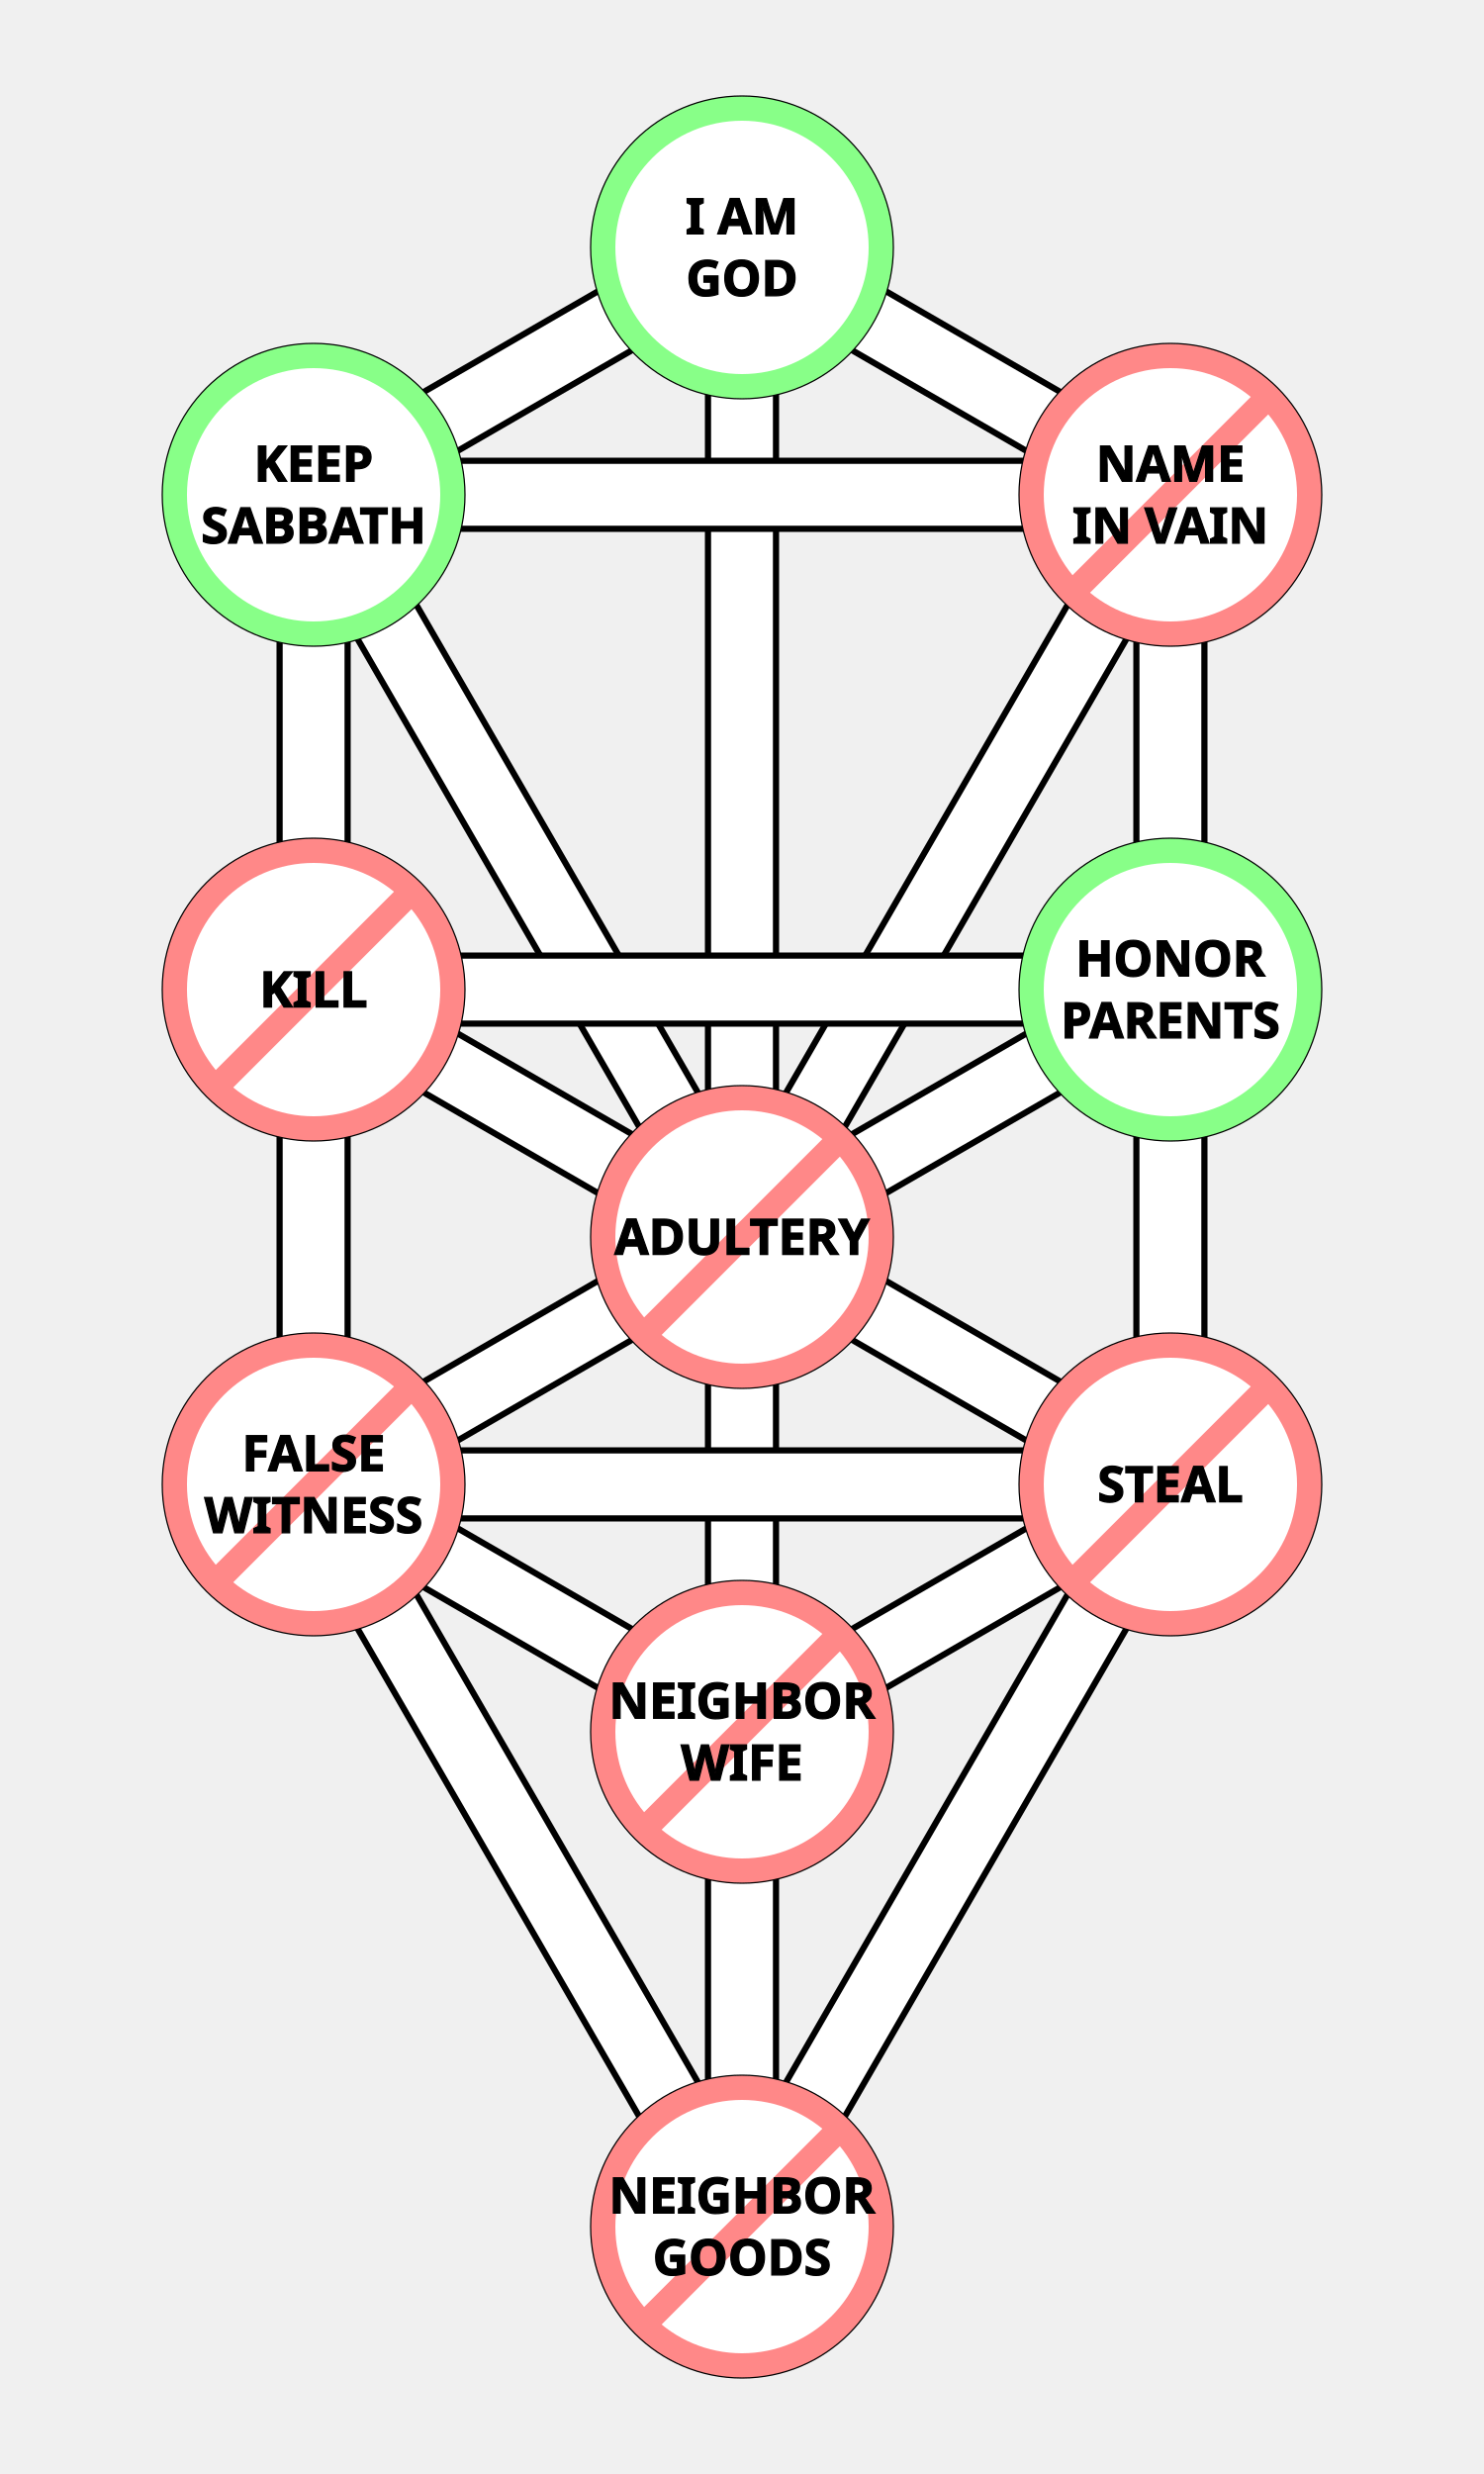
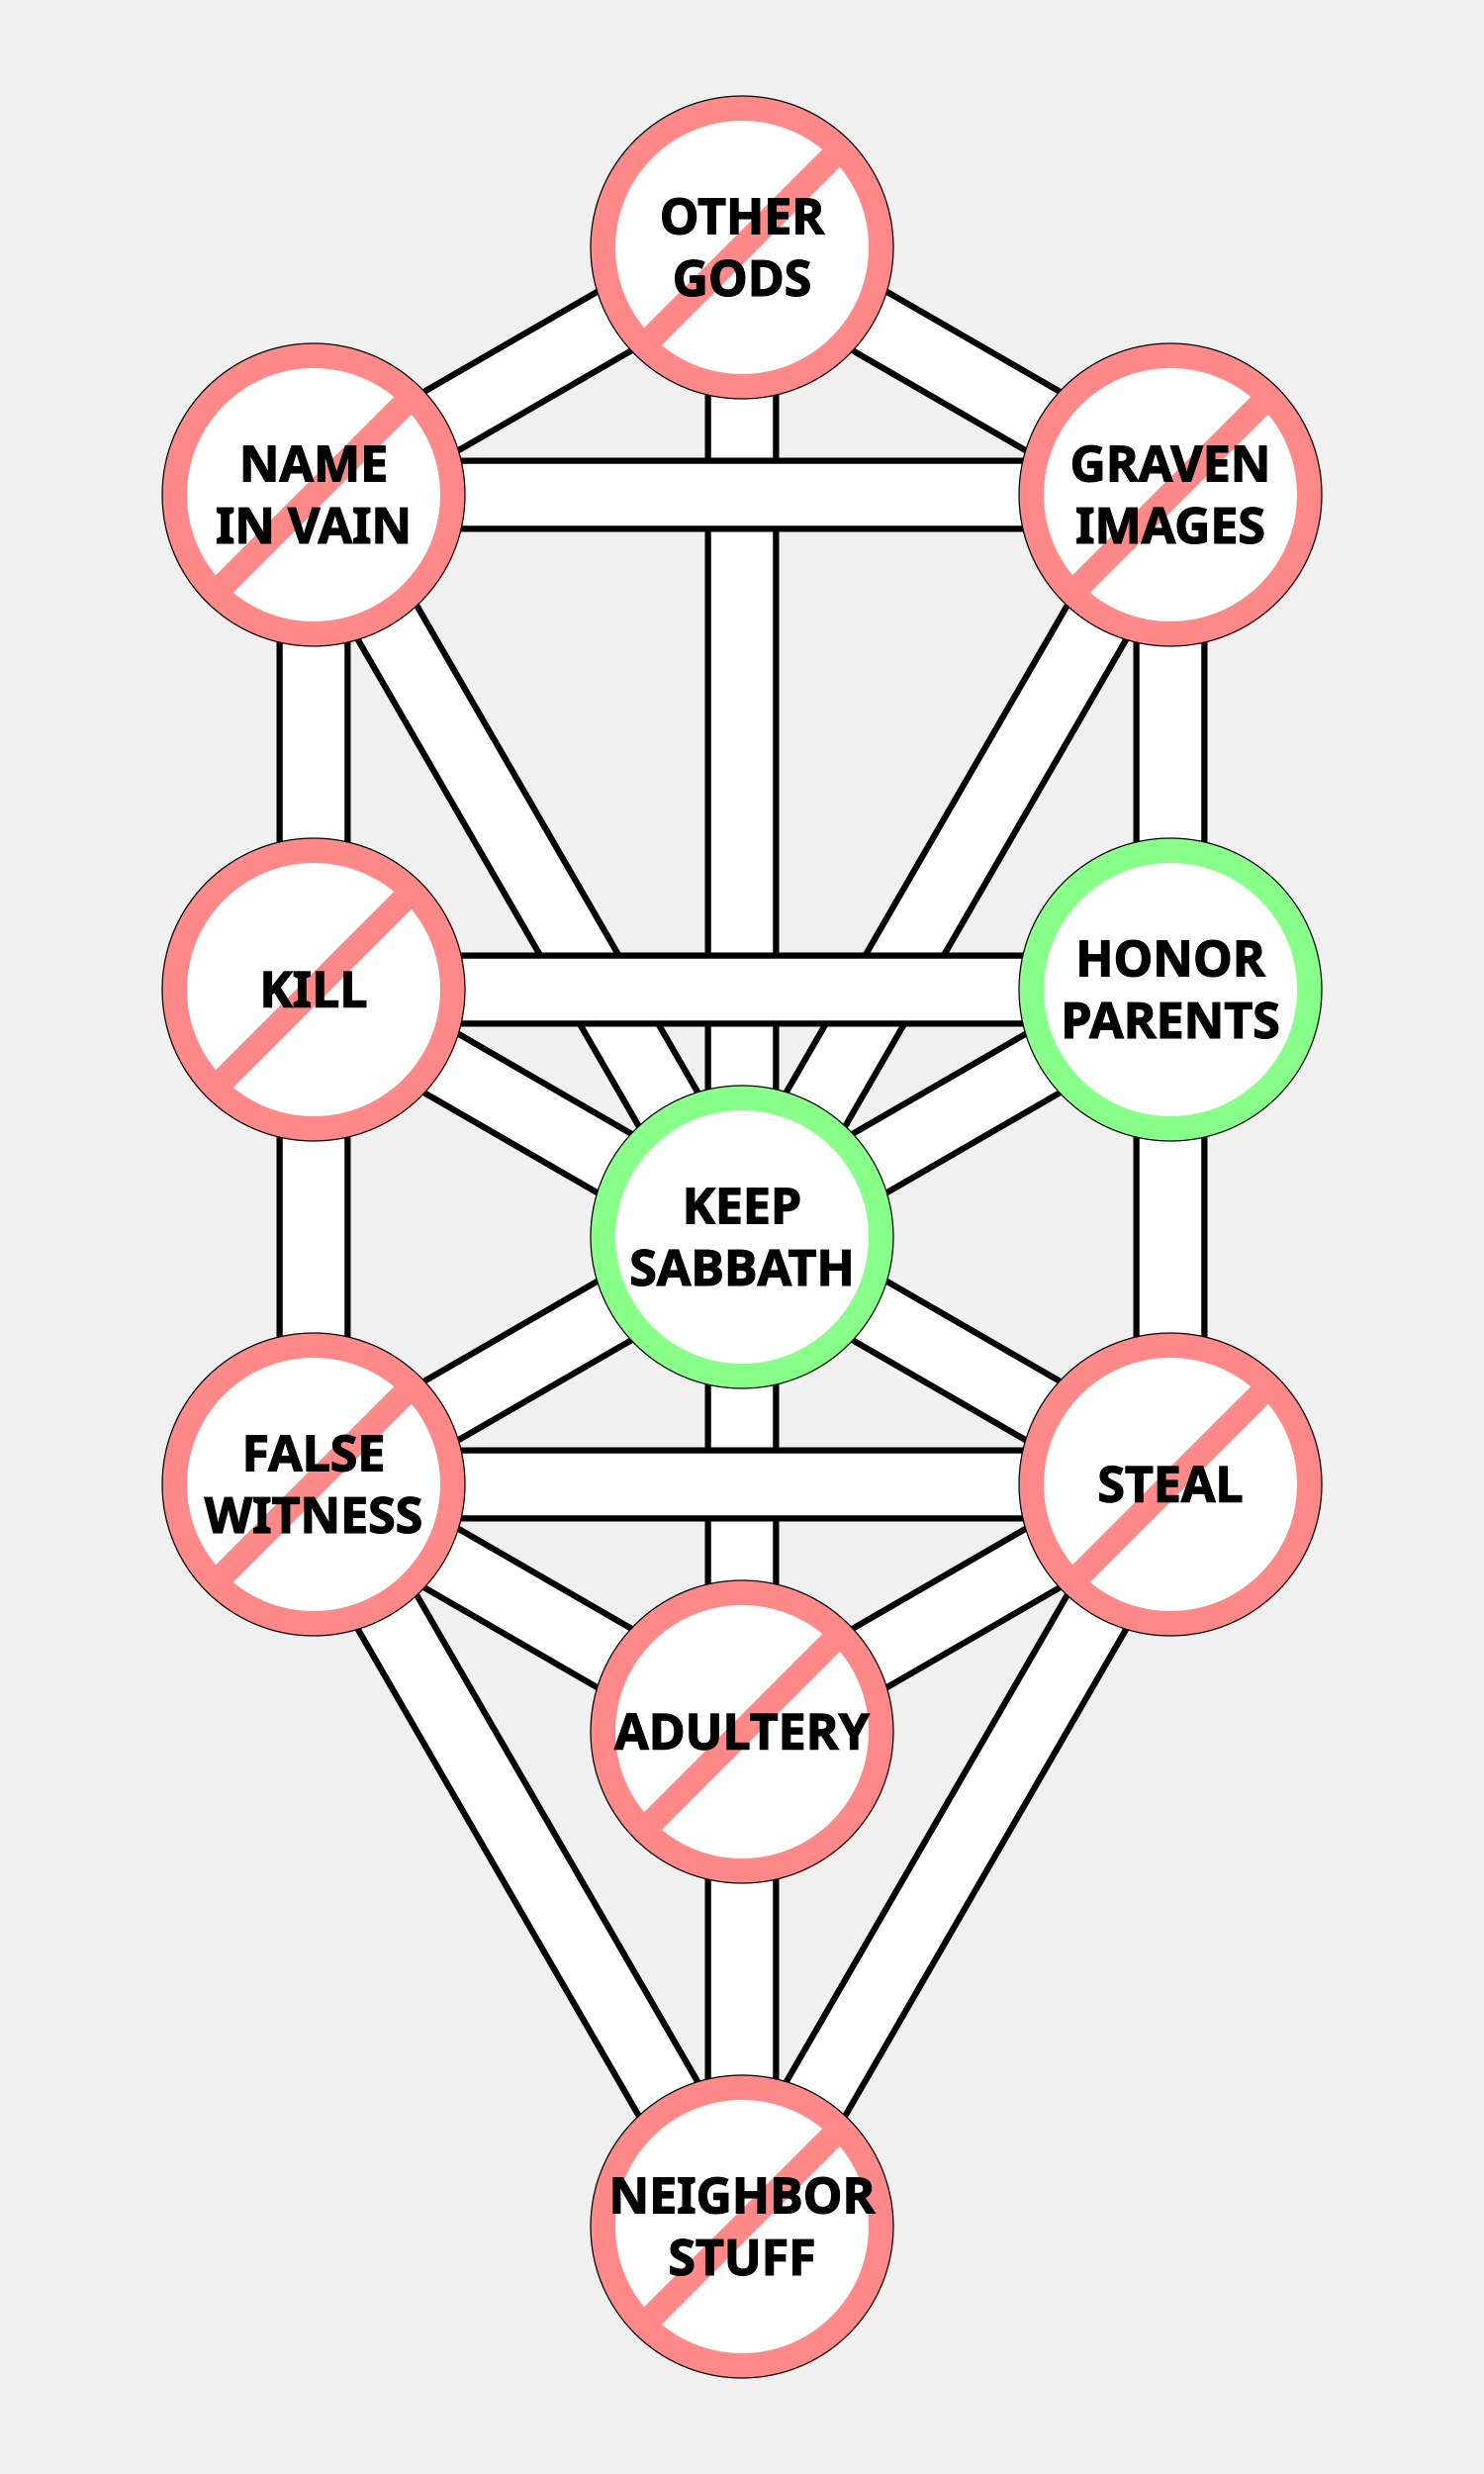
- <svg xmlns="http://www.w3.org/2000/svg" xmlns:xlink="http://www.w3.org/1999/xlink" version="1.2" width="360" height="600" viewBox="-600 -1000 1200 2000" preserveAspectRatio="xMinYMin meet">
+ <svg xmlns="http://www.w3.org/2000/svg" xmlns:xlink="http://www.w3.org/1999/xlink" version="1.2" width="600" height="1000" viewBox="-600 -1000 1200 2000" preserveAspectRatio="xMinYMin meet">
  <style type="text/css">

   g.midtext text {
      text-anchor: middle; 
      dominant-baseline: middle; 
   } 
   g.midtext textPath { 
      text-anchor: start; 
      dominant-baseline: middle; 
   }

</style>
  <defs>
    <g id="yes-sephira">
      <circle r="112.407" stroke="#88ff88" stroke-width="20" fill="white" />
      <circle r="122.407" stroke="black" stroke-width="1" fill="none" />
    </g>
    <g id="no-sephira">
      <circle r="112.407" stroke="#ff8888" stroke-width="20" fill="white" />
-       <path stroke="#ff8888" stroke-width="20" d="M-86,86L86,-86)" />
+       <path stroke="#ff8888" stroke-width="20" d="M-86,86L86,-86" />
      <circle r="122.407" stroke="black" stroke-width="1" fill="none" />
    </g>
    <path id="path-11" fill="none" d="M0,-800 L 346.41,-600" />
    <path id="path-12" fill="none" d="M-346.41,-600 L0,-800" />
    <path id="path-13" fill="none" d="M0,-800 L 0,0" />
    <path id="path-14" fill="none" d="M-346.41,-600 L346.41,-600" />
    <path id="path-15" fill="none" d="M0,0 L346.41,-600" />
    <path id="path-16" fill="none" d="M346.41,-600 L346.41,-200" />
    <path id="path-17" fill="none" d="M-346.41,-600 L0,0" />
    <path id="path-18" fill="none" d="M-346.41,-600 L-346.41,-200" />
    <path id="path-19" fill="none" d="M-346.41,-200 L346.41,-200" />
    <path id="path-20" fill="none" d="M0,0 L346.41,-200" />
    <path id="path-21" fill="none" d="M346.41,-200 L346.41,200" />
    <path id="path-22" fill="none" d="M-346.41,-200 L0,0" />
    <path id="path-23" fill="none" d="M-346.41,-200 L-346.41,200" />
    <path id="path-24" fill="none" d="M0,0 L346.41,200" />
    <path id="path-25" fill="none" d="M0,0 L0,400" />
    <path id="path-26" fill="none" d="M-346.41,200 L0,0" />
    <path id="path-27" fill="none" d="M-346.41,200 L346.41,200" />
    <path id="path-28" fill="none" d="M0,400 L346.41,200" />
    <path id="path-29" fill="none" d="M0,800 L346.41,200" />
    <path id="path-30" fill="none" d="M-346.41,200 L0,400" />
    <path id="path-31" fill="none" d="M-346.41,200 L0,800" />
    <path id="path-32" fill="none" d="M0,400 L0,800" />
  </defs>
  <g>
    <use xlink:href="#path-11" stroke="black" stroke-width="60" />
    <use xlink:href="#path-11" stroke="white" stroke-width="50" />
    <use xlink:href="#path-12" stroke="black" stroke-width="60" />
    <use xlink:href="#path-12" stroke="white" stroke-width="50" />
    <use xlink:href="#path-13" stroke="black" stroke-width="60" />
    <use xlink:href="#path-13" stroke="white" stroke-width="50" />
    <use xlink:href="#path-14" stroke="black" stroke-width="60" />
    <use xlink:href="#path-14" stroke="white" stroke-width="50" />
    <use xlink:href="#path-15" stroke="black" stroke-width="60" />
    <use xlink:href="#path-15" stroke="white" stroke-width="50" />
    <use xlink:href="#path-16" stroke="black" stroke-width="60" />
    <use xlink:href="#path-16" stroke="white" stroke-width="50" />
    <use xlink:href="#path-17" stroke="black" stroke-width="60" />
    <use xlink:href="#path-17" stroke="white" stroke-width="50" />
    <use xlink:href="#path-18" stroke="black" stroke-width="60" />
    <use xlink:href="#path-18" stroke="white" stroke-width="50" />
    <use xlink:href="#path-19" stroke="black" stroke-width="60" />
    <use xlink:href="#path-19" stroke="white" stroke-width="50" />
    <use xlink:href="#path-20" stroke="black" stroke-width="60" />
    <use xlink:href="#path-20" stroke="white" stroke-width="50" />
    <use xlink:href="#path-21" stroke="black" stroke-width="60" />
    <use xlink:href="#path-21" stroke="white" stroke-width="50" />
    <use xlink:href="#path-22" stroke="black" stroke-width="60" />
    <use xlink:href="#path-22" stroke="white" stroke-width="50" />
    <use xlink:href="#path-23" stroke="black" stroke-width="60" />
    <use xlink:href="#path-23" stroke="white" stroke-width="50" />
    <use xlink:href="#path-24" stroke="black" stroke-width="60" />
    <use xlink:href="#path-24" stroke="white" stroke-width="50" />
    <use xlink:href="#path-25" stroke="black" stroke-width="60" />
    <use xlink:href="#path-25" stroke="white" stroke-width="50" />
    <use xlink:href="#path-26" stroke="black" stroke-width="60" />
    <use xlink:href="#path-26" stroke="white" stroke-width="50" />
    <use xlink:href="#path-27" stroke="black" stroke-width="60" />
    <use xlink:href="#path-27" stroke="white" stroke-width="50" />
    <use xlink:href="#path-28" stroke="black" stroke-width="60" />
    <use xlink:href="#path-28" stroke="white" stroke-width="50" />
    <use xlink:href="#path-29" stroke="black" stroke-width="60" />
    <use xlink:href="#path-29" stroke="white" stroke-width="50" />
    <use xlink:href="#path-30" stroke="black" stroke-width="60" />
    <use xlink:href="#path-30" stroke="white" stroke-width="50" />
    <use xlink:href="#path-31" stroke="black" stroke-width="60" />
    <use xlink:href="#path-31" stroke="white" stroke-width="50" />
    <use xlink:href="#path-32" stroke="black" stroke-width="60" />
    <use xlink:href="#path-32" stroke="white" stroke-width="50" />
  </g>
  <g>
-     <use xlink:href="#yes-sephira" transform="translate(0 -800)" />
+     <use xlink:href="#no-sephira" transform="translate(0 -800)" />
    <use xlink:href="#no-sephira" transform="translate(346.41,-600)" />
-     <use xlink:href="#yes-sephira" transform="translate(-346.41,-600)" />
+     <use xlink:href="#no-sephira" transform="translate(-346.41,-600)" />
    <use xlink:href="#yes-sephira" transform="translate(346.41,-200)" />
    <use xlink:href="#no-sephira" transform="translate(-346.41,-200)" />
-     <use xlink:href="#no-sephira" transform="translate(0,0)" />
+     <use xlink:href="#yes-sephira" transform="translate(0,0)" />
    <use xlink:href="#no-sephira" transform="translate(346.41,200)" />
    <use xlink:href="#no-sephira" transform="translate(-346.41,200)" />
    <use xlink:href="#no-sephira" transform="translate(0,400)" />
    <use xlink:href="#no-sephira" transform="translate(0,800)" />
  </g>
  <g class="midtext" fill="black" stroke="black" stroke-width="1" font-weight="bold" font-size="40" font-family="verdana, sans-serif">
-     <text x="0" y="-825">I AM</text>
-     <text x="0" y="-775">GOD</text>
-     <text x="346.41" y="-625">NAME</text>
-     <text x="346.41" y="-575">IN VAIN</text>
-     <text x="-346.41" y="-625">KEEP</text>
-     <text x="-346.41" y="-575">SABBATH</text>
+     <text x="0" y="-825">OTHER</text>
+     <text x="0" y="-775">GODS</text>
+     <text x="346.41" y="-625">GRAVEN</text>
+     <text x="346.41" y="-575">IMAGES</text>
+     <text x="-346.41" y="-625">NAME</text>
+     <text x="-346.41" y="-575">IN VAIN</text>
    <text x="346.41" y="-225">HONOR</text>
    <text x="346.41" y="-175">PARENTS</text>
    <text x="-346.41" y="-200">KILL</text>
-     <text x="0" y="0">ADULTERY</text>
+     <text x="0" y="-25">KEEP</text>
+     <text x="0" y="25">SABBATH</text>
    <text x="346.41" y="200">STEAL</text>
    <text x="-346.41" y="175">FALSE</text>
    <text x="-346.41" y="225">WITNESS</text>
-     <text x="0" y="375">NEIGHBOR</text>
-     <text x="0" y="425">WIFE</text>
+     <text x="0" y="400">ADULTERY</text>
    <text x="0" y="775">NEIGHBOR</text>
-     <text x="0" y="825">GOODS</text>
+     <text x="0" y="825">STUFF</text>
  </g>
</svg>
